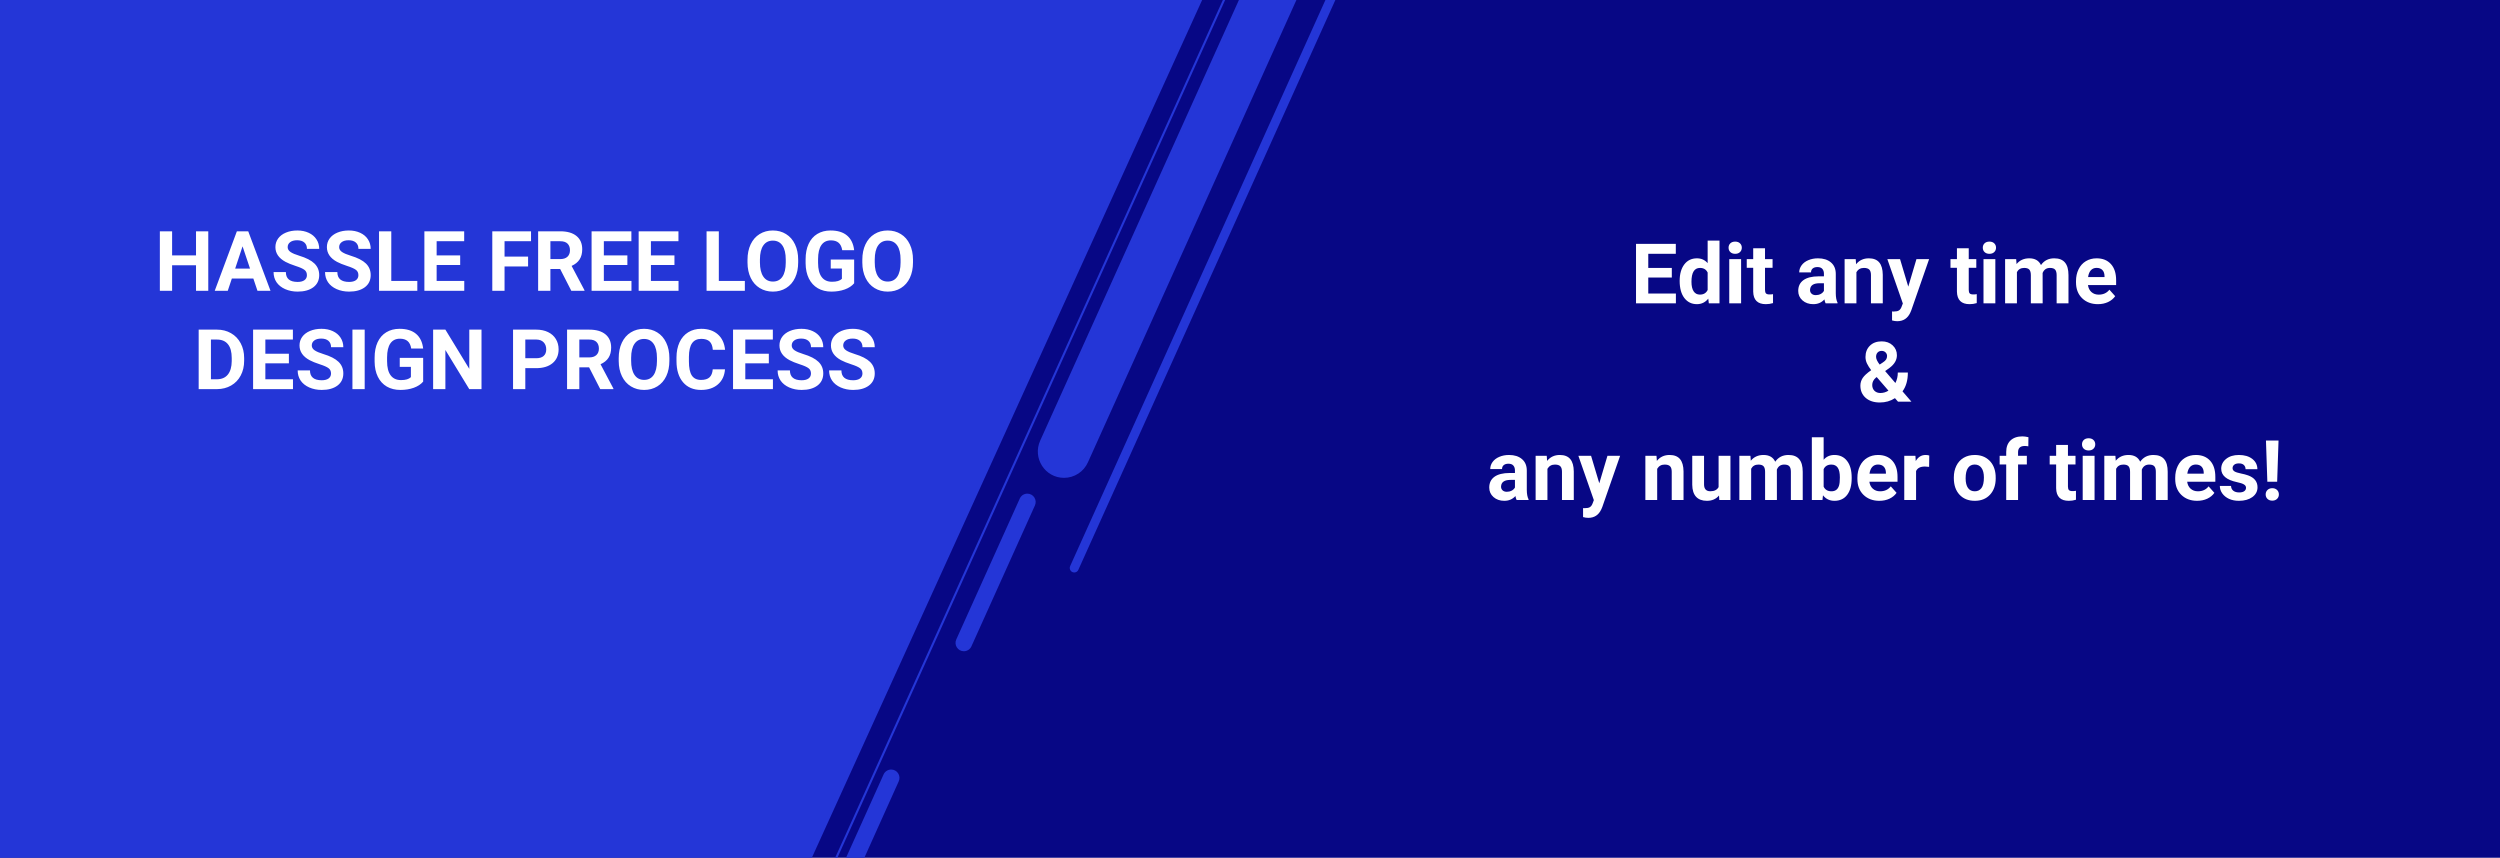
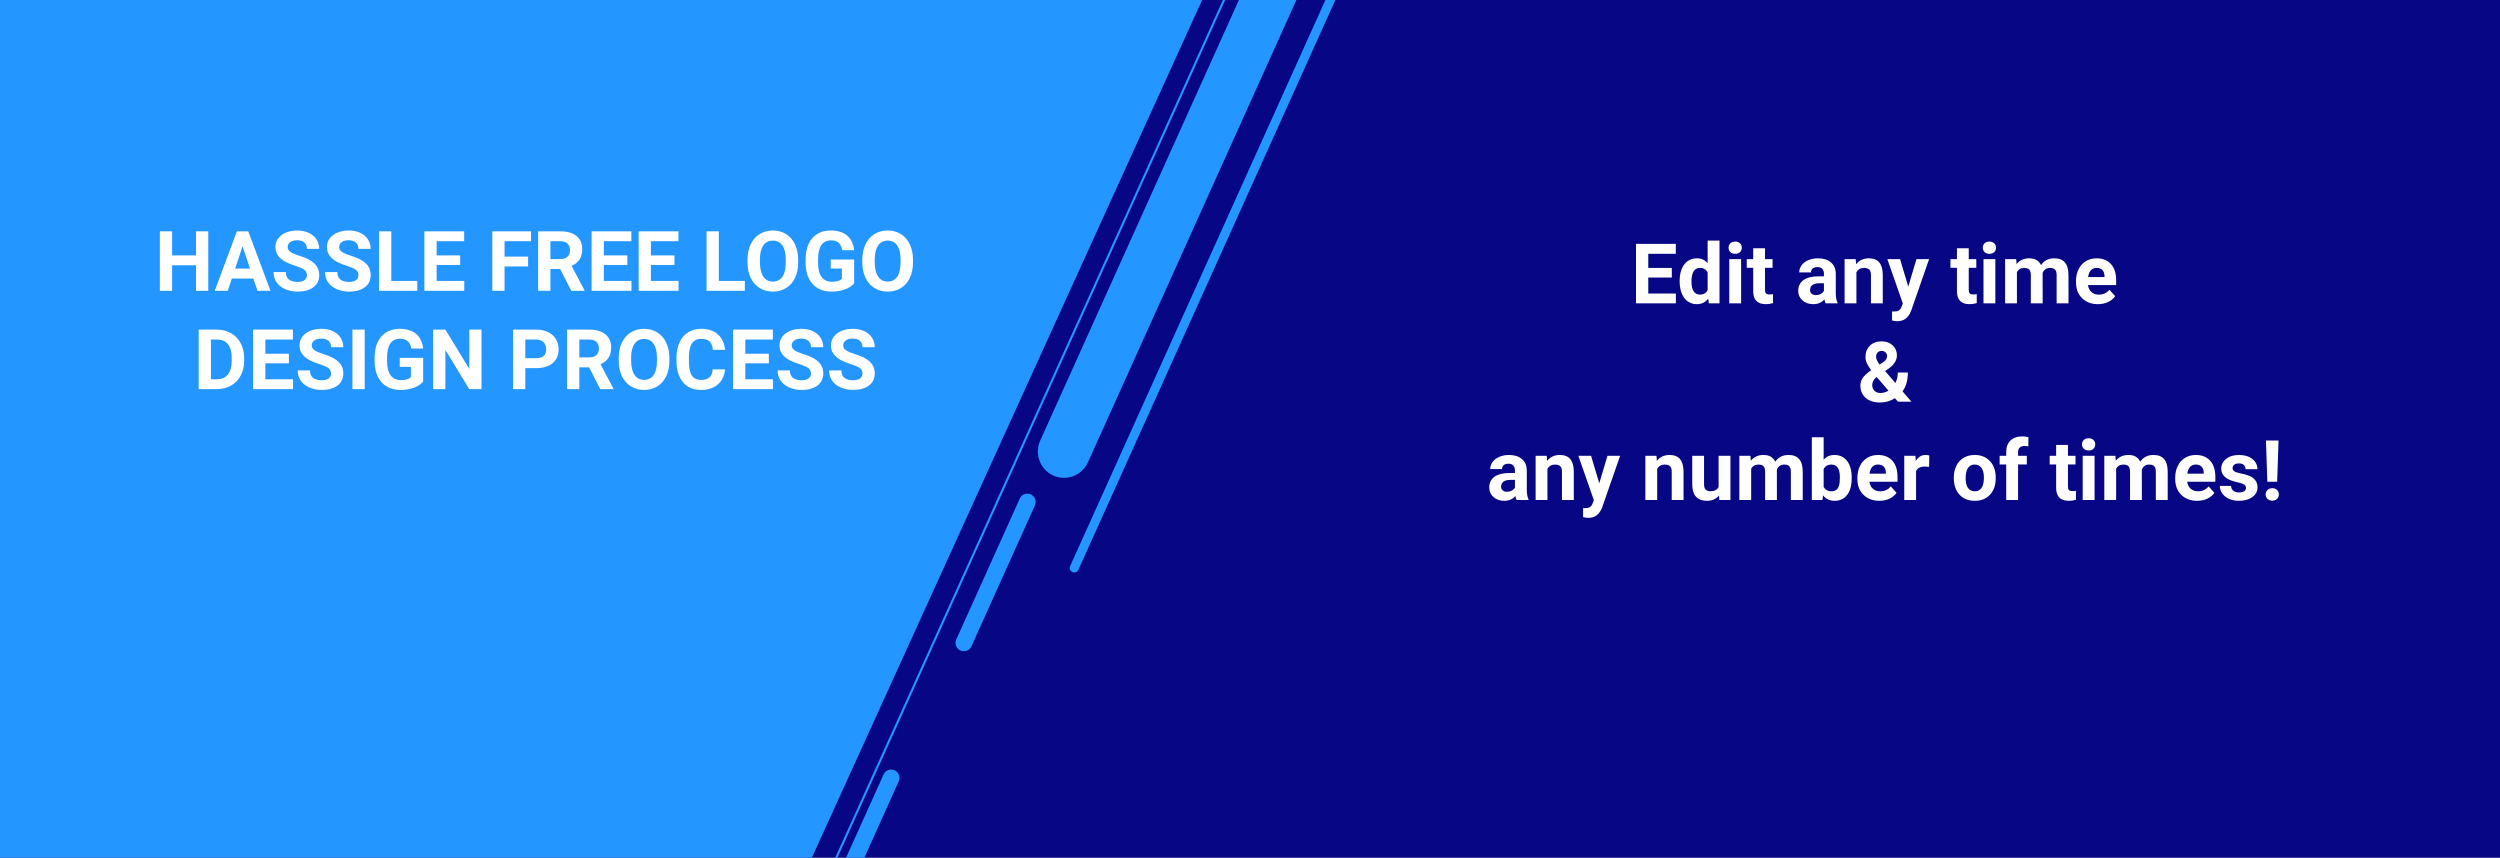
<svg xmlns="http://www.w3.org/2000/svg" width="1195" height="410" viewBox="0 0 1195 410" fill="none">
  <g clip-path="url(#clip0)">
    <rect width="1195" height="410" fill="#070785" />
-     <path d="M586 -25L338.017 520H-246V-25H586Z" fill="#2436D7" />
+     <path d="M586 -25L338.017 520H-246V-25H586Z" fill="#2496FF" />
    <path d="M99.555 139H93.695V126.812H82.269V139H76.41V110.562H82.269V122.086H93.695V110.562H99.555V139ZM121.098 133.141H110.824L108.871 139H102.641L113.227 110.562H118.656L129.301 139H123.07L121.098 133.141ZM112.406 128.395H119.516L115.941 117.75L112.406 128.395ZM146.703 131.539C146.703 130.432 146.312 129.586 145.531 129C144.75 128.401 143.344 127.776 141.312 127.125C139.281 126.461 137.673 125.81 136.488 125.172C133.259 123.427 131.645 121.077 131.645 118.121C131.645 116.585 132.074 115.217 132.934 114.02C133.806 112.809 135.049 111.865 136.664 111.188C138.292 110.51 140.115 110.172 142.133 110.172C144.164 110.172 145.974 110.543 147.562 111.285C149.151 112.014 150.382 113.049 151.254 114.391C152.139 115.732 152.582 117.255 152.582 118.961H146.723C146.723 117.659 146.312 116.65 145.492 115.934C144.672 115.204 143.52 114.84 142.035 114.84C140.603 114.84 139.49 115.146 138.695 115.758C137.901 116.357 137.504 117.151 137.504 118.141C137.504 119.065 137.966 119.84 138.891 120.465C139.828 121.09 141.202 121.676 143.012 122.223C146.345 123.225 148.773 124.469 150.297 125.953C151.82 127.438 152.582 129.286 152.582 131.5C152.582 133.961 151.651 135.895 149.789 137.301C147.927 138.694 145.421 139.391 142.27 139.391C140.082 139.391 138.09 138.993 136.293 138.199C134.496 137.392 133.122 136.292 132.172 134.898C131.234 133.505 130.766 131.891 130.766 130.055H136.645C136.645 133.193 138.52 134.762 142.27 134.762C143.663 134.762 144.75 134.482 145.531 133.922C146.312 133.349 146.703 132.555 146.703 131.539ZM171.312 131.539C171.312 130.432 170.922 129.586 170.141 129C169.359 128.401 167.953 127.776 165.922 127.125C163.891 126.461 162.283 125.81 161.098 125.172C157.868 123.427 156.254 121.077 156.254 118.121C156.254 116.585 156.684 115.217 157.543 114.02C158.415 112.809 159.659 111.865 161.273 111.188C162.901 110.51 164.724 110.172 166.742 110.172C168.773 110.172 170.583 110.543 172.172 111.285C173.76 112.014 174.991 113.049 175.863 114.391C176.749 115.732 177.191 117.255 177.191 118.961H171.332C171.332 117.659 170.922 116.65 170.102 115.934C169.281 115.204 168.129 114.84 166.645 114.84C165.212 114.84 164.099 115.146 163.305 115.758C162.51 116.357 162.113 117.151 162.113 118.141C162.113 119.065 162.576 119.84 163.5 120.465C164.438 121.09 165.811 121.676 167.621 122.223C170.954 123.225 173.383 124.469 174.906 125.953C176.43 127.438 177.191 129.286 177.191 131.5C177.191 133.961 176.26 135.895 174.398 137.301C172.536 138.694 170.03 139.391 166.879 139.391C164.691 139.391 162.699 138.993 160.902 138.199C159.105 137.392 157.732 136.292 156.781 134.898C155.844 133.505 155.375 131.891 155.375 130.055H161.254C161.254 133.193 163.129 134.762 166.879 134.762C168.272 134.762 169.359 134.482 170.141 133.922C170.922 133.349 171.312 132.555 171.312 131.539ZM187.035 134.293H199.477V139H181.176V110.562H187.035V134.293ZM219.965 126.676H208.715V134.293H221.918V139H202.855V110.562H221.879V115.309H208.715V122.086H219.965V126.676ZM252.426 127.379H241.176V139H235.316V110.562H253.832V115.309H241.176V122.652H252.426V127.379ZM267.758 128.59H263.09V139H257.23V110.562H267.797C271.156 110.562 273.747 111.311 275.57 112.809C277.393 114.306 278.305 116.422 278.305 119.156C278.305 121.096 277.882 122.717 277.035 124.02C276.202 125.309 274.932 126.337 273.227 127.105L279.379 138.727V139H273.09L267.758 128.59ZM263.09 123.844H267.816C269.288 123.844 270.427 123.473 271.234 122.73C272.042 121.975 272.445 120.94 272.445 119.625C272.445 118.284 272.061 117.229 271.293 116.461C270.538 115.693 269.372 115.309 267.797 115.309H263.09V123.844ZM299.887 126.676H288.637V134.293H301.84V139H282.777V110.562H301.801V115.309H288.637V122.086H299.887V126.676ZM322.387 126.676H311.137V134.293H324.34V139H305.277V110.562H324.301V115.309H311.137V122.086H322.387V126.676ZM343.598 134.293H356.039V139H337.738V110.562H343.598V134.293ZM381.527 125.426C381.527 128.225 381.033 130.68 380.043 132.789C379.053 134.898 377.634 136.526 375.785 137.672C373.949 138.818 371.84 139.391 369.457 139.391C367.1 139.391 364.997 138.824 363.148 137.691C361.299 136.559 359.867 134.944 358.852 132.848C357.836 130.738 357.322 128.316 357.309 125.582V124.176C357.309 121.376 357.81 118.915 358.812 116.793C359.828 114.658 361.254 113.023 363.09 111.891C364.939 110.745 367.048 110.172 369.418 110.172C371.788 110.172 373.891 110.745 375.727 111.891C377.576 113.023 379.001 114.658 380.004 116.793C381.02 118.915 381.527 121.37 381.527 124.156V125.426ZM375.59 124.137C375.59 121.155 375.056 118.889 373.988 117.34C372.921 115.79 371.397 115.016 369.418 115.016C367.452 115.016 365.935 115.784 364.867 117.32C363.799 118.844 363.259 121.083 363.246 124.039V125.426C363.246 128.329 363.78 130.582 364.848 132.184C365.915 133.785 367.452 134.586 369.457 134.586C371.423 134.586 372.934 133.818 373.988 132.281C375.043 130.732 375.577 128.479 375.59 125.523V124.137ZM408.285 135.406C407.23 136.669 405.74 137.652 403.812 138.355C401.885 139.046 399.75 139.391 397.406 139.391C394.945 139.391 392.784 138.857 390.922 137.789C389.073 136.708 387.641 135.146 386.625 133.102C385.622 131.057 385.108 128.655 385.082 125.895V123.961C385.082 121.122 385.557 118.668 386.508 116.598C387.471 114.514 388.852 112.926 390.648 111.832C392.458 110.725 394.574 110.172 396.996 110.172C400.368 110.172 403.005 110.979 404.906 112.594C406.807 114.195 407.934 116.533 408.285 119.605H402.582C402.322 117.978 401.742 116.786 400.844 116.031C399.958 115.276 398.734 114.898 397.172 114.898C395.18 114.898 393.663 115.647 392.621 117.145C391.579 118.642 391.052 120.868 391.039 123.824V125.641C391.039 128.622 391.605 130.875 392.738 132.398C393.871 133.922 395.531 134.684 397.719 134.684C399.919 134.684 401.488 134.215 402.426 133.277V128.375H397.094V124.059H408.285V135.406ZM436.41 125.426C436.41 128.225 435.915 130.68 434.926 132.789C433.936 134.898 432.517 136.526 430.668 137.672C428.832 138.818 426.723 139.391 424.34 139.391C421.983 139.391 419.88 138.824 418.031 137.691C416.182 136.559 414.75 134.944 413.734 132.848C412.719 130.738 412.204 128.316 412.191 125.582V124.176C412.191 121.376 412.693 118.915 413.695 116.793C414.711 114.658 416.137 113.023 417.973 111.891C419.822 110.745 421.931 110.172 424.301 110.172C426.671 110.172 428.773 110.745 430.609 111.891C432.458 113.023 433.884 114.658 434.887 116.793C435.902 118.915 436.41 121.37 436.41 124.156V125.426ZM430.473 124.137C430.473 121.155 429.939 118.889 428.871 117.34C427.803 115.79 426.28 115.016 424.301 115.016C422.335 115.016 420.818 115.784 419.75 117.32C418.682 118.844 418.142 121.083 418.129 124.039V125.426C418.129 128.329 418.663 130.582 419.73 132.184C420.798 133.785 422.335 134.586 424.34 134.586C426.306 134.586 427.816 133.818 428.871 132.281C429.926 130.732 430.46 128.479 430.473 125.523V124.137ZM94.965 186V157.562H103.715C106.215 157.562 108.448 158.129 110.414 159.262C112.393 160.382 113.936 161.983 115.043 164.066C116.15 166.137 116.703 168.493 116.703 171.137V172.445C116.703 175.089 116.156 177.439 115.062 179.496C113.982 181.553 112.452 183.148 110.473 184.281C108.493 185.414 106.26 185.987 103.773 186H94.965ZM100.824 162.309V181.293H103.656C105.948 181.293 107.699 180.544 108.91 179.047C110.121 177.549 110.74 175.408 110.766 172.621V171.117C110.766 168.227 110.167 166.039 108.969 164.555C107.771 163.057 106.02 162.309 103.715 162.309H100.824ZM138.09 173.676H126.84V181.293H140.043V186H120.98V157.562H140.004V162.309H126.84V169.086H138.09V173.676ZM158.227 178.539C158.227 177.432 157.836 176.586 157.055 176C156.273 175.401 154.867 174.776 152.836 174.125C150.805 173.461 149.197 172.81 148.012 172.172C144.783 170.427 143.168 168.077 143.168 165.121C143.168 163.585 143.598 162.217 144.457 161.02C145.329 159.809 146.573 158.865 148.188 158.188C149.815 157.51 151.638 157.172 153.656 157.172C155.688 157.172 157.497 157.543 159.086 158.285C160.674 159.014 161.905 160.049 162.777 161.391C163.663 162.732 164.105 164.255 164.105 165.961H158.246C158.246 164.659 157.836 163.65 157.016 162.934C156.195 162.204 155.043 161.84 153.559 161.84C152.126 161.84 151.013 162.146 150.219 162.758C149.424 163.357 149.027 164.151 149.027 165.141C149.027 166.065 149.49 166.84 150.414 167.465C151.352 168.09 152.725 168.676 154.535 169.223C157.868 170.225 160.297 171.469 161.82 172.953C163.344 174.438 164.105 176.286 164.105 178.5C164.105 180.961 163.174 182.895 161.312 184.301C159.451 185.694 156.944 186.391 153.793 186.391C151.605 186.391 149.613 185.993 147.816 185.199C146.02 184.392 144.646 183.292 143.695 181.898C142.758 180.505 142.289 178.891 142.289 177.055H148.168C148.168 180.193 150.043 181.762 153.793 181.762C155.186 181.762 156.273 181.482 157.055 180.922C157.836 180.349 158.227 179.555 158.227 178.539ZM174.32 186H168.461V157.562H174.32V186ZM202.27 182.406C201.215 183.669 199.724 184.652 197.797 185.355C195.87 186.046 193.734 186.391 191.391 186.391C188.93 186.391 186.768 185.857 184.906 184.789C183.057 183.708 181.625 182.146 180.609 180.102C179.607 178.057 179.092 175.655 179.066 172.895V170.961C179.066 168.122 179.542 165.668 180.492 163.598C181.456 161.514 182.836 159.926 184.633 158.832C186.443 157.725 188.559 157.172 190.98 157.172C194.353 157.172 196.99 157.979 198.891 159.594C200.792 161.195 201.918 163.533 202.27 166.605H196.566C196.306 164.978 195.727 163.786 194.828 163.031C193.943 162.276 192.719 161.898 191.156 161.898C189.164 161.898 187.647 162.647 186.605 164.145C185.564 165.642 185.036 167.868 185.023 170.824V172.641C185.023 175.622 185.59 177.875 186.723 179.398C187.855 180.922 189.516 181.684 191.703 181.684C193.904 181.684 195.473 181.215 196.41 180.277V175.375H191.078V171.059H202.27V182.406ZM230.16 186H224.301L212.895 167.289V186H207.035V157.562H212.895L224.32 176.312V157.562H230.16V186ZM251.098 175.98V186H245.238V157.562H256.332C258.467 157.562 260.342 157.953 261.957 158.734C263.585 159.516 264.835 160.629 265.707 162.074C266.579 163.507 267.016 165.141 267.016 166.977C267.016 169.763 266.059 171.964 264.145 173.578C262.243 175.18 259.607 175.98 256.234 175.98H251.098ZM251.098 171.234H256.332C257.882 171.234 259.06 170.87 259.867 170.141C260.688 169.411 261.098 168.37 261.098 167.016C261.098 165.622 260.688 164.496 259.867 163.637C259.047 162.777 257.914 162.335 256.469 162.309H251.098V171.234ZM281.586 175.59H276.918V186H271.059V157.562H281.625C284.984 157.562 287.576 158.311 289.398 159.809C291.221 161.306 292.133 163.422 292.133 166.156C292.133 168.096 291.71 169.717 290.863 171.02C290.03 172.309 288.76 173.337 287.055 174.105L293.207 185.727V186H286.918L281.586 175.59ZM276.918 170.844H281.645C283.116 170.844 284.255 170.473 285.062 169.73C285.87 168.975 286.273 167.94 286.273 166.625C286.273 165.284 285.889 164.229 285.121 163.461C284.366 162.693 283.201 162.309 281.625 162.309H276.918V170.844ZM319.965 172.426C319.965 175.225 319.47 177.68 318.48 179.789C317.491 181.898 316.072 183.526 314.223 184.672C312.387 185.818 310.277 186.391 307.895 186.391C305.538 186.391 303.435 185.824 301.586 184.691C299.737 183.559 298.305 181.944 297.289 179.848C296.273 177.738 295.759 175.316 295.746 172.582V171.176C295.746 168.376 296.247 165.915 297.25 163.793C298.266 161.658 299.691 160.023 301.527 158.891C303.376 157.745 305.486 157.172 307.855 157.172C310.225 157.172 312.328 157.745 314.164 158.891C316.013 160.023 317.439 161.658 318.441 163.793C319.457 165.915 319.965 168.37 319.965 171.156V172.426ZM314.027 171.137C314.027 168.155 313.493 165.889 312.426 164.34C311.358 162.79 309.835 162.016 307.855 162.016C305.889 162.016 304.372 162.784 303.305 164.32C302.237 165.844 301.697 168.083 301.684 171.039V172.426C301.684 175.329 302.217 177.582 303.285 179.184C304.353 180.785 305.889 181.586 307.895 181.586C309.861 181.586 311.371 180.818 312.426 179.281C313.48 177.732 314.014 175.479 314.027 172.523V171.137ZM346.547 176.527C346.326 179.587 345.193 181.996 343.148 183.754C341.117 185.512 338.435 186.391 335.102 186.391C331.456 186.391 328.585 185.167 326.488 182.719C324.405 180.258 323.363 176.885 323.363 172.602V170.863C323.363 168.129 323.845 165.72 324.809 163.637C325.772 161.553 327.146 159.958 328.93 158.852C330.727 157.732 332.81 157.172 335.18 157.172C338.461 157.172 341.104 158.051 343.109 159.809C345.115 161.566 346.273 164.034 346.586 167.211H340.727C340.583 165.375 340.069 164.047 339.184 163.227C338.311 162.393 336.977 161.977 335.18 161.977C333.227 161.977 331.762 162.68 330.785 164.086C329.822 165.479 329.327 167.647 329.301 170.59V172.738C329.301 175.811 329.763 178.057 330.688 179.477C331.625 180.896 333.096 181.605 335.102 181.605C336.911 181.605 338.259 181.195 339.145 180.375C340.043 179.542 340.557 178.259 340.688 176.527H346.547ZM367.504 173.676H356.254V181.293H369.457V186H350.395V157.562H369.418V162.309H356.254V169.086H367.504V173.676ZM387.641 178.539C387.641 177.432 387.25 176.586 386.469 176C385.688 175.401 384.281 174.776 382.25 174.125C380.219 173.461 378.611 172.81 377.426 172.172C374.197 170.427 372.582 168.077 372.582 165.121C372.582 163.585 373.012 162.217 373.871 161.02C374.743 159.809 375.987 158.865 377.602 158.188C379.229 157.51 381.052 157.172 383.07 157.172C385.102 157.172 386.911 157.543 388.5 158.285C390.089 159.014 391.319 160.049 392.191 161.391C393.077 162.732 393.52 164.255 393.52 165.961H387.66C387.66 164.659 387.25 163.65 386.43 162.934C385.609 162.204 384.457 161.84 382.973 161.84C381.54 161.84 380.427 162.146 379.633 162.758C378.839 163.357 378.441 164.151 378.441 165.141C378.441 166.065 378.904 166.84 379.828 167.465C380.766 168.09 382.139 168.676 383.949 169.223C387.283 170.225 389.711 171.469 391.234 172.953C392.758 174.438 393.52 176.286 393.52 178.5C393.52 180.961 392.589 182.895 390.727 184.301C388.865 185.694 386.358 186.391 383.207 186.391C381.02 186.391 379.027 185.993 377.23 185.199C375.434 184.392 374.06 183.292 373.109 181.898C372.172 180.505 371.703 178.891 371.703 177.055H377.582C377.582 180.193 379.457 181.762 383.207 181.762C384.6 181.762 385.688 181.482 386.469 180.922C387.25 180.349 387.641 179.555 387.641 178.539ZM412.25 178.539C412.25 177.432 411.859 176.586 411.078 176C410.297 175.401 408.891 174.776 406.859 174.125C404.828 173.461 403.22 172.81 402.035 172.172C398.806 170.427 397.191 168.077 397.191 165.121C397.191 163.585 397.621 162.217 398.48 161.02C399.353 159.809 400.596 158.865 402.211 158.188C403.839 157.51 405.661 157.172 407.68 157.172C409.711 157.172 411.521 157.543 413.109 158.285C414.698 159.014 415.928 160.049 416.801 161.391C417.686 162.732 418.129 164.255 418.129 165.961H412.27C412.27 164.659 411.859 163.65 411.039 162.934C410.219 162.204 409.066 161.84 407.582 161.84C406.15 161.84 405.036 162.146 404.242 162.758C403.448 163.357 403.051 164.151 403.051 165.141C403.051 166.065 403.513 166.84 404.438 167.465C405.375 168.09 406.749 168.676 408.559 169.223C411.892 170.225 414.32 171.469 415.844 172.953C417.367 174.438 418.129 176.286 418.129 178.5C418.129 180.961 417.198 182.895 415.336 184.301C413.474 185.694 410.967 186.391 407.816 186.391C405.629 186.391 403.637 185.993 401.84 185.199C400.043 184.392 398.669 183.292 397.719 181.898C396.781 180.505 396.312 178.891 396.312 177.055H402.191C402.191 180.193 404.066 181.762 407.816 181.762C409.21 181.762 410.297 181.482 411.078 180.922C411.859 180.349 412.25 179.555 412.25 178.539Z" fill="white" />
    <g clip-path="url(#clip1)">
-       <path d="M398.229 443.203H389.446L422.353 370.189C422.994 368.747 424.426 367.836 425.972 367.836C428.874 367.836 430.797 370.834 429.59 373.49L398.229 443.203Z" fill="#2436D7" />
-       <path d="M491.07 235.962C493.973 235.962 495.895 238.96 494.689 241.617L464.345 308.939C463.704 310.381 462.272 311.292 460.726 311.292C457.824 311.292 455.901 308.294 457.108 305.637L487.452 238.315C488.093 236.873 489.487 235.962 491.07 235.962Z" fill="#2436D7" />
-       <path d="M508.598 228.41C499.514 228.41 493.445 218.961 497.215 210.612L595.899 -8.203H623.379L520.02 221.01C517.984 225.526 513.536 228.41 508.598 228.41Z" fill="#2436D7" />
-       <path d="M513.499 273.646C511.916 273.646 510.898 272.014 511.539 270.572L637.251 -8.203H642L515.459 272.355C515.12 273.152 514.366 273.646 513.499 273.646Z" fill="#2436D7" />
-       <path d="M588.775 -8.203L384.734 443.203" stroke="#2436D7" stroke-miterlimit="10" />
+       <path d="M398.229 443.203H389.446L422.353 370.189C422.994 368.747 424.426 367.836 425.972 367.836C428.874 367.836 430.797 370.834 429.591 373.49L398.229 443.203Z" fill="#2496FF" />
+       <path d="M491.071 235.962C493.973 235.962 495.895 238.96 494.689 241.617L464.345 308.939C463.704 310.381 462.272 311.292 460.726 311.292C457.824 311.292 455.901 308.294 457.108 305.637L487.452 238.315C488.093 236.873 489.487 235.962 491.071 235.962Z" fill="#2496FF" />
+       <path d="M508.599 228.41C499.514 228.41 493.445 218.961 497.215 210.612L595.899 -8.203H623.379L520.02 221.01C517.985 225.526 513.537 228.41 508.599 228.41Z" fill="#2496FF" />
+       <path d="M513.499 273.646C511.916 273.646 510.898 272.014 511.539 270.572L637.251 -8.203H642L515.459 272.355C515.12 273.152 514.366 273.646 513.499 273.646Z" fill="#2496FF" />
+       <path d="M588.775 -8.203L384.734 443.203" stroke="#2496FF" stroke-miterlimit="10" />
    </g>
    <path d="M799.125 132.676H787.875V140.293H801.078V145H782.016V116.562H801.039V121.309H787.875V128.086H799.125V132.676ZM802.875 134.277C802.875 130.983 803.611 128.359 805.082 126.406C806.566 124.453 808.591 123.477 811.156 123.477C813.214 123.477 814.913 124.245 816.254 125.781V115H821.918V145H816.82L816.547 142.754C815.141 144.512 813.331 145.391 811.117 145.391C808.63 145.391 806.632 144.414 805.121 142.461C803.624 140.495 802.875 137.767 802.875 134.277ZM808.52 134.688C808.52 136.667 808.865 138.184 809.555 139.238C810.245 140.293 811.247 140.82 812.562 140.82C814.307 140.82 815.538 140.085 816.254 138.613V130.273C815.551 128.802 814.333 128.066 812.602 128.066C809.88 128.066 808.52 130.273 808.52 134.688ZM832.25 145H826.586V123.867H832.25V145ZM826.254 118.398C826.254 117.552 826.534 116.855 827.094 116.309C827.667 115.762 828.441 115.488 829.418 115.488C830.382 115.488 831.15 115.762 831.723 116.309C832.296 116.855 832.582 117.552 832.582 118.398C832.582 119.258 832.289 119.961 831.703 120.508C831.13 121.055 830.368 121.328 829.418 121.328C828.467 121.328 827.699 121.055 827.113 120.508C826.54 119.961 826.254 119.258 826.254 118.398ZM843.676 118.672V123.867H847.289V128.008H843.676V138.555C843.676 139.336 843.826 139.896 844.125 140.234C844.424 140.573 844.997 140.742 845.844 140.742C846.469 140.742 847.022 140.697 847.504 140.605V144.883C846.397 145.221 845.258 145.391 844.086 145.391C840.128 145.391 838.109 143.392 838.031 139.395V128.008H834.945V123.867H838.031V118.672H843.676ZM872.641 145C872.38 144.492 872.191 143.861 872.074 143.105C870.707 144.629 868.93 145.391 866.742 145.391C864.672 145.391 862.953 144.792 861.586 143.594C860.232 142.396 859.555 140.885 859.555 139.062C859.555 136.823 860.382 135.104 862.035 133.906C863.702 132.708 866.104 132.103 869.242 132.09H871.84V130.879C871.84 129.902 871.586 129.121 871.078 128.535C870.583 127.949 869.796 127.656 868.715 127.656C867.764 127.656 867.016 127.884 866.469 128.34C865.935 128.796 865.668 129.421 865.668 130.215H860.023C860.023 128.991 860.401 127.858 861.156 126.816C861.911 125.775 862.979 124.961 864.359 124.375C865.74 123.776 867.289 123.477 869.008 123.477C871.612 123.477 873.676 124.134 875.199 125.449C876.736 126.751 877.504 128.587 877.504 130.957V140.117C877.517 142.122 877.797 143.639 878.344 144.668V145H872.641ZM867.973 141.074C868.806 141.074 869.574 140.892 870.277 140.527C870.98 140.15 871.501 139.648 871.84 139.023V135.391H869.73C866.905 135.391 865.401 136.367 865.219 138.32L865.199 138.652C865.199 139.355 865.447 139.935 865.941 140.391C866.436 140.846 867.113 141.074 867.973 141.074ZM887.035 123.867L887.211 126.309C888.721 124.421 890.746 123.477 893.285 123.477C895.525 123.477 897.191 124.134 898.285 125.449C899.379 126.764 899.939 128.73 899.965 131.348V145H894.32V131.484C894.32 130.286 894.06 129.421 893.539 128.887C893.018 128.34 892.152 128.066 890.941 128.066C889.353 128.066 888.161 128.743 887.367 130.098V145H881.723V123.867H887.035ZM912.152 137.012L916.059 123.867H922.113L913.617 148.281L913.148 149.395C911.885 152.155 909.802 153.535 906.898 153.535C906.078 153.535 905.245 153.411 904.398 153.164V148.887L905.258 148.906C906.326 148.906 907.12 148.743 907.641 148.418C908.174 148.092 908.591 147.552 908.891 146.797L909.555 145.059L902.152 123.867H908.227L912.152 137.012ZM941.059 118.672V123.867H944.672V128.008H941.059V138.555C941.059 139.336 941.208 139.896 941.508 140.234C941.807 140.573 942.38 140.742 943.227 140.742C943.852 140.742 944.405 140.697 944.887 140.605V144.883C943.78 145.221 942.641 145.391 941.469 145.391C937.51 145.391 935.492 143.392 935.414 139.395V128.008H932.328V123.867H935.414V118.672H941.059ZM953.773 145H948.109V123.867H953.773V145ZM947.777 118.398C947.777 117.552 948.057 116.855 948.617 116.309C949.19 115.762 949.965 115.488 950.941 115.488C951.905 115.488 952.673 115.762 953.246 116.309C953.819 116.855 954.105 117.552 954.105 118.398C954.105 119.258 953.812 119.961 953.227 120.508C952.654 121.055 951.892 121.328 950.941 121.328C949.991 121.328 949.223 121.055 948.637 120.508C948.064 119.961 947.777 119.258 947.777 118.398ZM963.734 123.867L963.91 126.23C965.408 124.395 967.432 123.477 969.984 123.477C972.706 123.477 974.574 124.551 975.59 126.699C977.074 124.551 979.19 123.477 981.938 123.477C984.229 123.477 985.935 124.147 987.055 125.488C988.174 126.816 988.734 128.822 988.734 131.504V145H983.07V131.523C983.07 130.326 982.836 129.453 982.367 128.906C981.898 128.346 981.072 128.066 979.887 128.066C978.194 128.066 977.022 128.874 976.371 130.488L976.391 145H970.746V131.543C970.746 130.319 970.505 129.434 970.023 128.887C969.542 128.34 968.721 128.066 967.562 128.066C965.961 128.066 964.802 128.73 964.086 130.059V145H958.441V123.867H963.734ZM1002.82 145.391C999.717 145.391 997.191 144.44 995.238 142.539C993.298 140.638 992.328 138.105 992.328 134.941V134.395C992.328 132.272 992.738 130.378 993.559 128.711C994.379 127.031 995.538 125.742 997.035 124.844C998.546 123.932 1000.26 123.477 1002.19 123.477C1005.08 123.477 1007.35 124.388 1009.01 126.211C1010.67 128.034 1011.51 130.618 1011.51 133.965V136.27H998.051C998.233 137.65 998.78 138.757 999.691 139.59C1000.62 140.423 1001.78 140.84 1003.19 140.84C1005.36 140.84 1007.06 140.052 1008.29 138.477L1011.06 141.582C1010.21 142.78 1009.07 143.717 1007.62 144.395C1006.18 145.059 1004.57 145.391 1002.82 145.391ZM1002.17 128.047C1001.05 128.047 1000.14 128.424 999.438 129.18C998.747 129.935 998.305 131.016 998.109 132.422H1005.96V131.973C1005.93 130.723 1005.6 129.759 1004.95 129.082C1004.29 128.392 1003.37 128.047 1002.17 128.047ZM889.262 184.344C889.262 183.029 889.626 181.811 890.355 180.691C891.098 179.572 892.452 178.328 894.418 176.961C893.572 175.828 892.908 174.767 892.426 173.777C891.944 172.775 891.703 171.733 891.703 170.652C891.703 168.439 892.4 166.642 893.793 165.262C895.199 163.868 897.087 163.172 899.457 163.172C901.579 163.172 903.318 163.803 904.672 165.066C906.039 166.329 906.723 167.905 906.723 169.793C906.723 172.059 905.577 174.057 903.285 175.789L901.098 177.371L906 183.074C906.768 181.564 907.152 179.897 907.152 178.074H911.957C911.957 181.772 911.104 184.767 909.398 187.059L913.656 192H907.25L905.785 190.32C903.689 191.701 901.28 192.391 898.559 192.391C895.746 192.391 893.493 191.655 891.801 190.184C890.108 188.699 889.262 186.753 889.262 184.344ZM898.832 187.859C900.186 187.859 901.469 187.482 902.68 186.727L897.074 180.242L896.664 180.535C895.505 181.525 894.926 182.69 894.926 184.031C894.926 185.164 895.284 186.089 896 186.805C896.729 187.508 897.673 187.859 898.832 187.859ZM896.762 170.574C896.762 171.551 897.335 172.781 898.48 174.266L899.984 173.27C900.753 172.775 901.28 172.293 901.566 171.824C901.866 171.355 902.016 170.796 902.016 170.145C902.016 169.493 901.775 168.927 901.293 168.445C900.811 167.964 900.193 167.723 899.438 167.723C898.63 167.723 897.979 167.983 897.484 168.504C897.003 169.025 896.762 169.715 896.762 170.574ZM724.945 239C724.685 238.492 724.496 237.861 724.379 237.105C723.012 238.629 721.234 239.391 719.047 239.391C716.977 239.391 715.258 238.792 713.891 237.594C712.536 236.396 711.859 234.885 711.859 233.062C711.859 230.823 712.686 229.104 714.34 227.906C716.007 226.708 718.409 226.103 721.547 226.09H724.145V224.879C724.145 223.902 723.891 223.121 723.383 222.535C722.888 221.949 722.1 221.656 721.02 221.656C720.069 221.656 719.32 221.884 718.773 222.34C718.24 222.796 717.973 223.421 717.973 224.215H712.328C712.328 222.991 712.706 221.858 713.461 220.816C714.216 219.775 715.284 218.961 716.664 218.375C718.044 217.776 719.594 217.477 721.312 217.477C723.917 217.477 725.98 218.134 727.504 219.449C729.04 220.751 729.809 222.587 729.809 224.957V234.117C729.822 236.122 730.102 237.639 730.648 238.668V239H724.945ZM720.277 235.074C721.111 235.074 721.879 234.892 722.582 234.527C723.285 234.15 723.806 233.648 724.145 233.023V229.391H722.035C719.21 229.391 717.706 230.367 717.523 232.32L717.504 232.652C717.504 233.355 717.751 233.935 718.246 234.391C718.741 234.846 719.418 235.074 720.277 235.074ZM739.34 217.867L739.516 220.309C741.026 218.421 743.051 217.477 745.59 217.477C747.829 217.477 749.496 218.134 750.59 219.449C751.684 220.764 752.243 222.73 752.27 225.348V239H746.625V225.484C746.625 224.286 746.365 223.421 745.844 222.887C745.323 222.34 744.457 222.066 743.246 222.066C741.658 222.066 740.466 222.743 739.672 224.098V239H734.027V217.867H739.34ZM764.457 231.012L768.363 217.867H774.418L765.922 242.281L765.453 243.395C764.19 246.155 762.107 247.535 759.203 247.535C758.383 247.535 757.549 247.411 756.703 247.164V242.887L757.562 242.906C758.63 242.906 759.424 242.743 759.945 242.418C760.479 242.092 760.896 241.552 761.195 240.797L761.859 239.059L754.457 217.867H760.531L764.457 231.012ZM791.801 217.867L791.977 220.309C793.487 218.421 795.512 217.477 798.051 217.477C800.29 217.477 801.957 218.134 803.051 219.449C804.145 220.764 804.704 222.73 804.73 225.348V239H799.086V225.484C799.086 224.286 798.826 223.421 798.305 222.887C797.784 222.34 796.918 222.066 795.707 222.066C794.118 222.066 792.927 222.743 792.133 224.098V239H786.488V217.867H791.801ZM821.684 236.852C820.29 238.544 818.363 239.391 815.902 239.391C813.637 239.391 811.905 238.74 810.707 237.438C809.522 236.135 808.917 234.228 808.891 231.715V217.867H814.535V231.52C814.535 233.72 815.538 234.82 817.543 234.82C819.457 234.82 820.772 234.156 821.488 232.828V217.867H827.152V239H821.84L821.684 236.852ZM836.703 217.867L836.879 220.23C838.376 218.395 840.401 217.477 842.953 217.477C845.674 217.477 847.543 218.551 848.559 220.699C850.043 218.551 852.159 217.477 854.906 217.477C857.198 217.477 858.904 218.147 860.023 219.488C861.143 220.816 861.703 222.822 861.703 225.504V239H856.039V225.523C856.039 224.326 855.805 223.453 855.336 222.906C854.867 222.346 854.04 222.066 852.855 222.066C851.163 222.066 849.991 222.874 849.34 224.488L849.359 239H843.715V225.543C843.715 224.319 843.474 223.434 842.992 222.887C842.51 222.34 841.69 222.066 840.531 222.066C838.93 222.066 837.771 222.73 837.055 224.059V239H831.41V217.867H836.703ZM885.102 228.629C885.102 232.014 884.379 234.658 882.934 236.559C881.488 238.447 879.47 239.391 876.879 239.391C874.587 239.391 872.758 238.512 871.391 236.754L871.137 239H866.059V209H871.703V219.762C873.005 218.238 874.717 217.477 876.84 217.477C879.418 217.477 881.436 218.427 882.895 220.328C884.366 222.216 885.102 224.879 885.102 228.316V228.629ZM879.457 228.219C879.457 226.083 879.118 224.527 878.441 223.551C877.764 222.561 876.755 222.066 875.414 222.066C873.617 222.066 872.38 222.802 871.703 224.273V232.613C872.393 234.098 873.643 234.84 875.453 234.84C877.276 234.84 878.474 233.941 879.047 232.145C879.32 231.285 879.457 229.977 879.457 228.219ZM898.324 239.391C895.225 239.391 892.699 238.44 890.746 236.539C888.806 234.638 887.836 232.105 887.836 228.941V228.395C887.836 226.272 888.246 224.378 889.066 222.711C889.887 221.031 891.046 219.742 892.543 218.844C894.053 217.932 895.772 217.477 897.699 217.477C900.59 217.477 902.862 218.388 904.516 220.211C906.182 222.034 907.016 224.618 907.016 227.965V230.27H893.559C893.741 231.65 894.288 232.757 895.199 233.59C896.124 234.423 897.289 234.84 898.695 234.84C900.87 234.84 902.569 234.052 903.793 232.477L906.566 235.582C905.72 236.78 904.574 237.717 903.129 238.395C901.684 239.059 900.082 239.391 898.324 239.391ZM897.68 222.047C896.56 222.047 895.648 222.424 894.945 223.18C894.255 223.935 893.812 225.016 893.617 226.422H901.469V225.973C901.443 224.723 901.104 223.759 900.453 223.082C899.802 222.392 898.878 222.047 897.68 222.047ZM922.113 223.16C921.345 223.056 920.668 223.004 920.082 223.004C917.947 223.004 916.547 223.727 915.883 225.172V239H910.238V217.867H915.57L915.727 220.387C916.859 218.447 918.428 217.477 920.434 217.477C921.059 217.477 921.645 217.561 922.191 217.73L922.113 223.16ZM933.93 228.238C933.93 226.142 934.333 224.273 935.141 222.633C935.948 220.992 937.107 219.723 938.617 218.824C940.141 217.926 941.905 217.477 943.91 217.477C946.762 217.477 949.086 218.349 950.883 220.094C952.693 221.839 953.702 224.208 953.91 227.203L953.949 228.648C953.949 231.891 953.044 234.495 951.234 236.461C949.424 238.414 946.996 239.391 943.949 239.391C940.902 239.391 938.467 238.414 936.645 236.461C934.835 234.508 933.93 231.852 933.93 228.492V228.238ZM939.574 228.648C939.574 230.654 939.952 232.19 940.707 233.258C941.462 234.312 942.543 234.84 943.949 234.84C945.316 234.84 946.384 234.319 947.152 233.277C947.921 232.223 948.305 230.543 948.305 228.238C948.305 226.272 947.921 224.749 947.152 223.668C946.384 222.587 945.303 222.047 943.91 222.047C942.53 222.047 941.462 222.587 940.707 223.668C939.952 224.736 939.574 226.396 939.574 228.648ZM958.969 239V222.008H955.824V217.867H958.969V216.07C958.969 213.701 959.646 211.865 961 210.562C962.367 209.247 964.275 208.59 966.723 208.59C967.504 208.59 968.461 208.72 969.594 208.98L969.535 213.355C969.066 213.238 968.493 213.18 967.816 213.18C965.694 213.18 964.633 214.176 964.633 216.168V217.867H968.832V222.008H964.633V239H958.969ZM988.48 212.672V217.867H992.094V222.008H988.48V232.555C988.48 233.336 988.63 233.896 988.93 234.234C989.229 234.573 989.802 234.742 990.648 234.742C991.273 234.742 991.827 234.697 992.309 234.605V238.883C991.202 239.221 990.062 239.391 988.891 239.391C984.932 239.391 982.914 237.392 982.836 233.395V222.008H979.75V217.867H982.836V212.672H988.48ZM1001.2 239H995.531V217.867H1001.2V239ZM995.199 212.398C995.199 211.552 995.479 210.855 996.039 210.309C996.612 209.762 997.387 209.488 998.363 209.488C999.327 209.488 1000.1 209.762 1000.67 210.309C1001.24 210.855 1001.53 211.552 1001.53 212.398C1001.53 213.258 1001.23 213.961 1000.65 214.508C1000.08 215.055 999.314 215.328 998.363 215.328C997.413 215.328 996.645 215.055 996.059 214.508C995.486 213.961 995.199 213.258 995.199 212.398ZM1011.16 217.867L1011.33 220.23C1012.83 218.395 1014.85 217.477 1017.41 217.477C1020.13 217.477 1022 218.551 1023.01 220.699C1024.5 218.551 1026.61 217.477 1029.36 217.477C1031.65 217.477 1033.36 218.147 1034.48 219.488C1035.6 220.816 1036.16 222.822 1036.16 225.504V239H1030.49V225.523C1030.49 224.326 1030.26 223.453 1029.79 222.906C1029.32 222.346 1028.49 222.066 1027.31 222.066C1025.62 222.066 1024.44 222.874 1023.79 224.488L1023.81 239H1018.17V225.543C1018.17 224.319 1017.93 223.434 1017.45 222.887C1016.96 222.34 1016.14 222.066 1014.98 222.066C1013.38 222.066 1012.22 222.73 1011.51 224.059V239H1005.86V217.867H1011.16ZM1050.24 239.391C1047.14 239.391 1044.61 238.44 1042.66 236.539C1040.72 234.638 1039.75 232.105 1039.75 228.941V228.395C1039.75 226.272 1040.16 224.378 1040.98 222.711C1041.8 221.031 1042.96 219.742 1044.46 218.844C1045.97 217.932 1047.69 217.477 1049.61 217.477C1052.5 217.477 1054.78 218.388 1056.43 220.211C1058.1 222.034 1058.93 224.618 1058.93 227.965V230.27H1045.47C1045.65 231.65 1046.2 232.757 1047.11 233.59C1048.04 234.423 1049.2 234.84 1050.61 234.84C1052.78 234.84 1054.48 234.052 1055.71 232.477L1058.48 235.582C1057.63 236.78 1056.49 237.717 1055.04 238.395C1053.6 239.059 1052 239.391 1050.24 239.391ZM1049.59 222.047C1048.47 222.047 1047.56 222.424 1046.86 223.18C1046.17 223.935 1045.73 225.016 1045.53 226.422H1053.38V225.973C1053.36 224.723 1053.02 223.759 1052.37 223.082C1051.72 222.392 1050.79 222.047 1049.59 222.047ZM1073.6 233.16C1073.6 232.47 1073.25 231.93 1072.56 231.539C1071.89 231.135 1070.79 230.777 1069.28 230.465C1064.26 229.41 1061.74 227.275 1061.74 224.059C1061.74 222.184 1062.52 220.621 1064.07 219.371C1065.63 218.108 1067.67 217.477 1070.18 217.477C1072.86 217.477 1075 218.108 1076.61 219.371C1078.22 220.634 1079.03 222.275 1079.03 224.293H1073.38C1073.38 223.486 1073.12 222.822 1072.6 222.301C1072.08 221.767 1071.27 221.5 1070.16 221.5C1069.21 221.5 1068.47 221.715 1067.95 222.145C1067.43 222.574 1067.17 223.121 1067.17 223.785C1067.17 224.41 1067.46 224.918 1068.05 225.309C1068.65 225.686 1069.65 226.018 1071.06 226.305C1072.46 226.578 1073.65 226.891 1074.61 227.242C1077.6 228.336 1079.09 230.23 1079.09 232.926C1079.09 234.853 1078.26 236.415 1076.61 237.613C1074.95 238.798 1072.82 239.391 1070.2 239.391C1068.43 239.391 1066.85 239.078 1065.47 238.453C1064.11 237.815 1063.03 236.949 1062.25 235.855C1061.47 234.749 1061.08 233.557 1061.08 232.281H1066.43C1066.48 233.284 1066.85 234.052 1067.54 234.586C1068.23 235.12 1069.16 235.387 1070.32 235.387C1071.4 235.387 1072.21 235.185 1072.76 234.781C1073.32 234.365 1073.6 233.824 1073.6 233.16ZM1088.48 230.27H1083.79L1083.13 210.562H1089.14L1088.48 230.27ZM1086.14 233.355C1087.09 233.355 1087.85 233.635 1088.42 234.195C1089.01 234.755 1089.3 235.471 1089.3 236.344C1089.3 237.203 1089.01 237.913 1088.42 238.473C1087.85 239.033 1087.09 239.312 1086.14 239.312C1085.2 239.312 1084.44 239.033 1083.85 238.473C1083.28 237.913 1082.99 237.203 1082.99 236.344C1082.99 235.484 1083.28 234.775 1083.85 234.215C1084.44 233.642 1085.2 233.355 1086.14 233.355Z" fill="white" />
  </g>
  <defs>
    <clipPath id="clip0">
      <rect width="1195" height="410" fill="white" />
    </clipPath>
    <clipPath id="clip1">
      <rect x="383" y="-9" width="259" height="453" fill="white" />
    </clipPath>
  </defs>
</svg>
